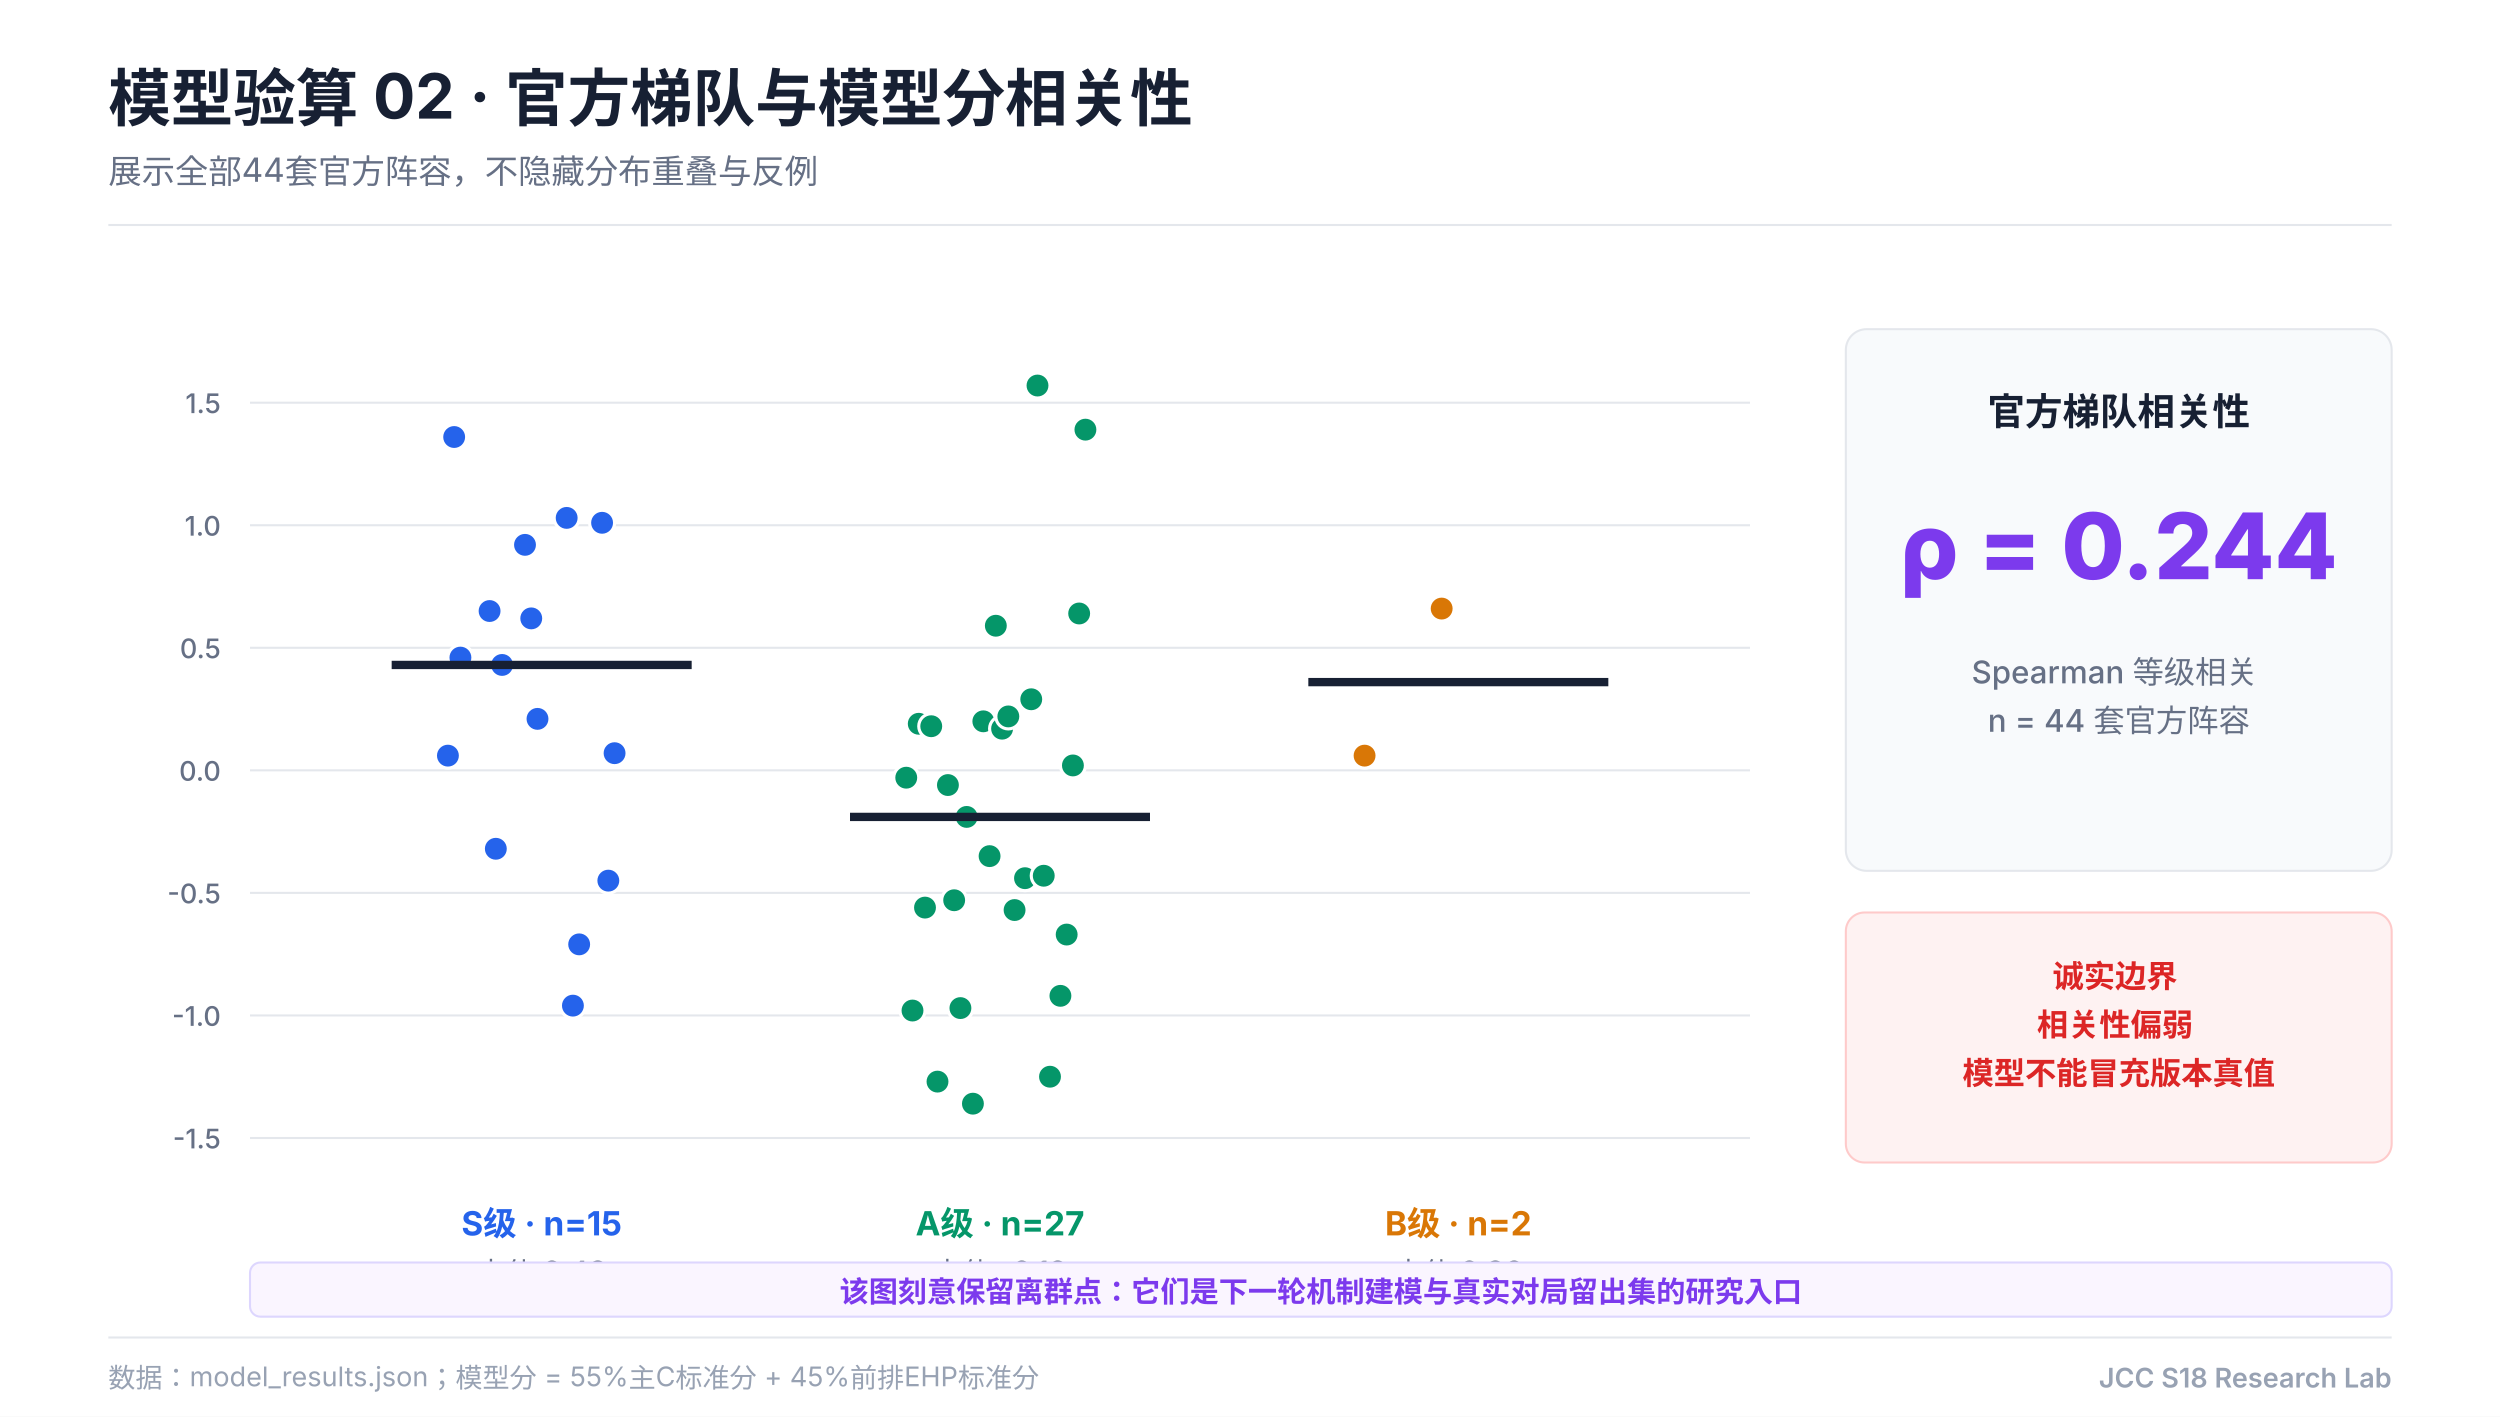
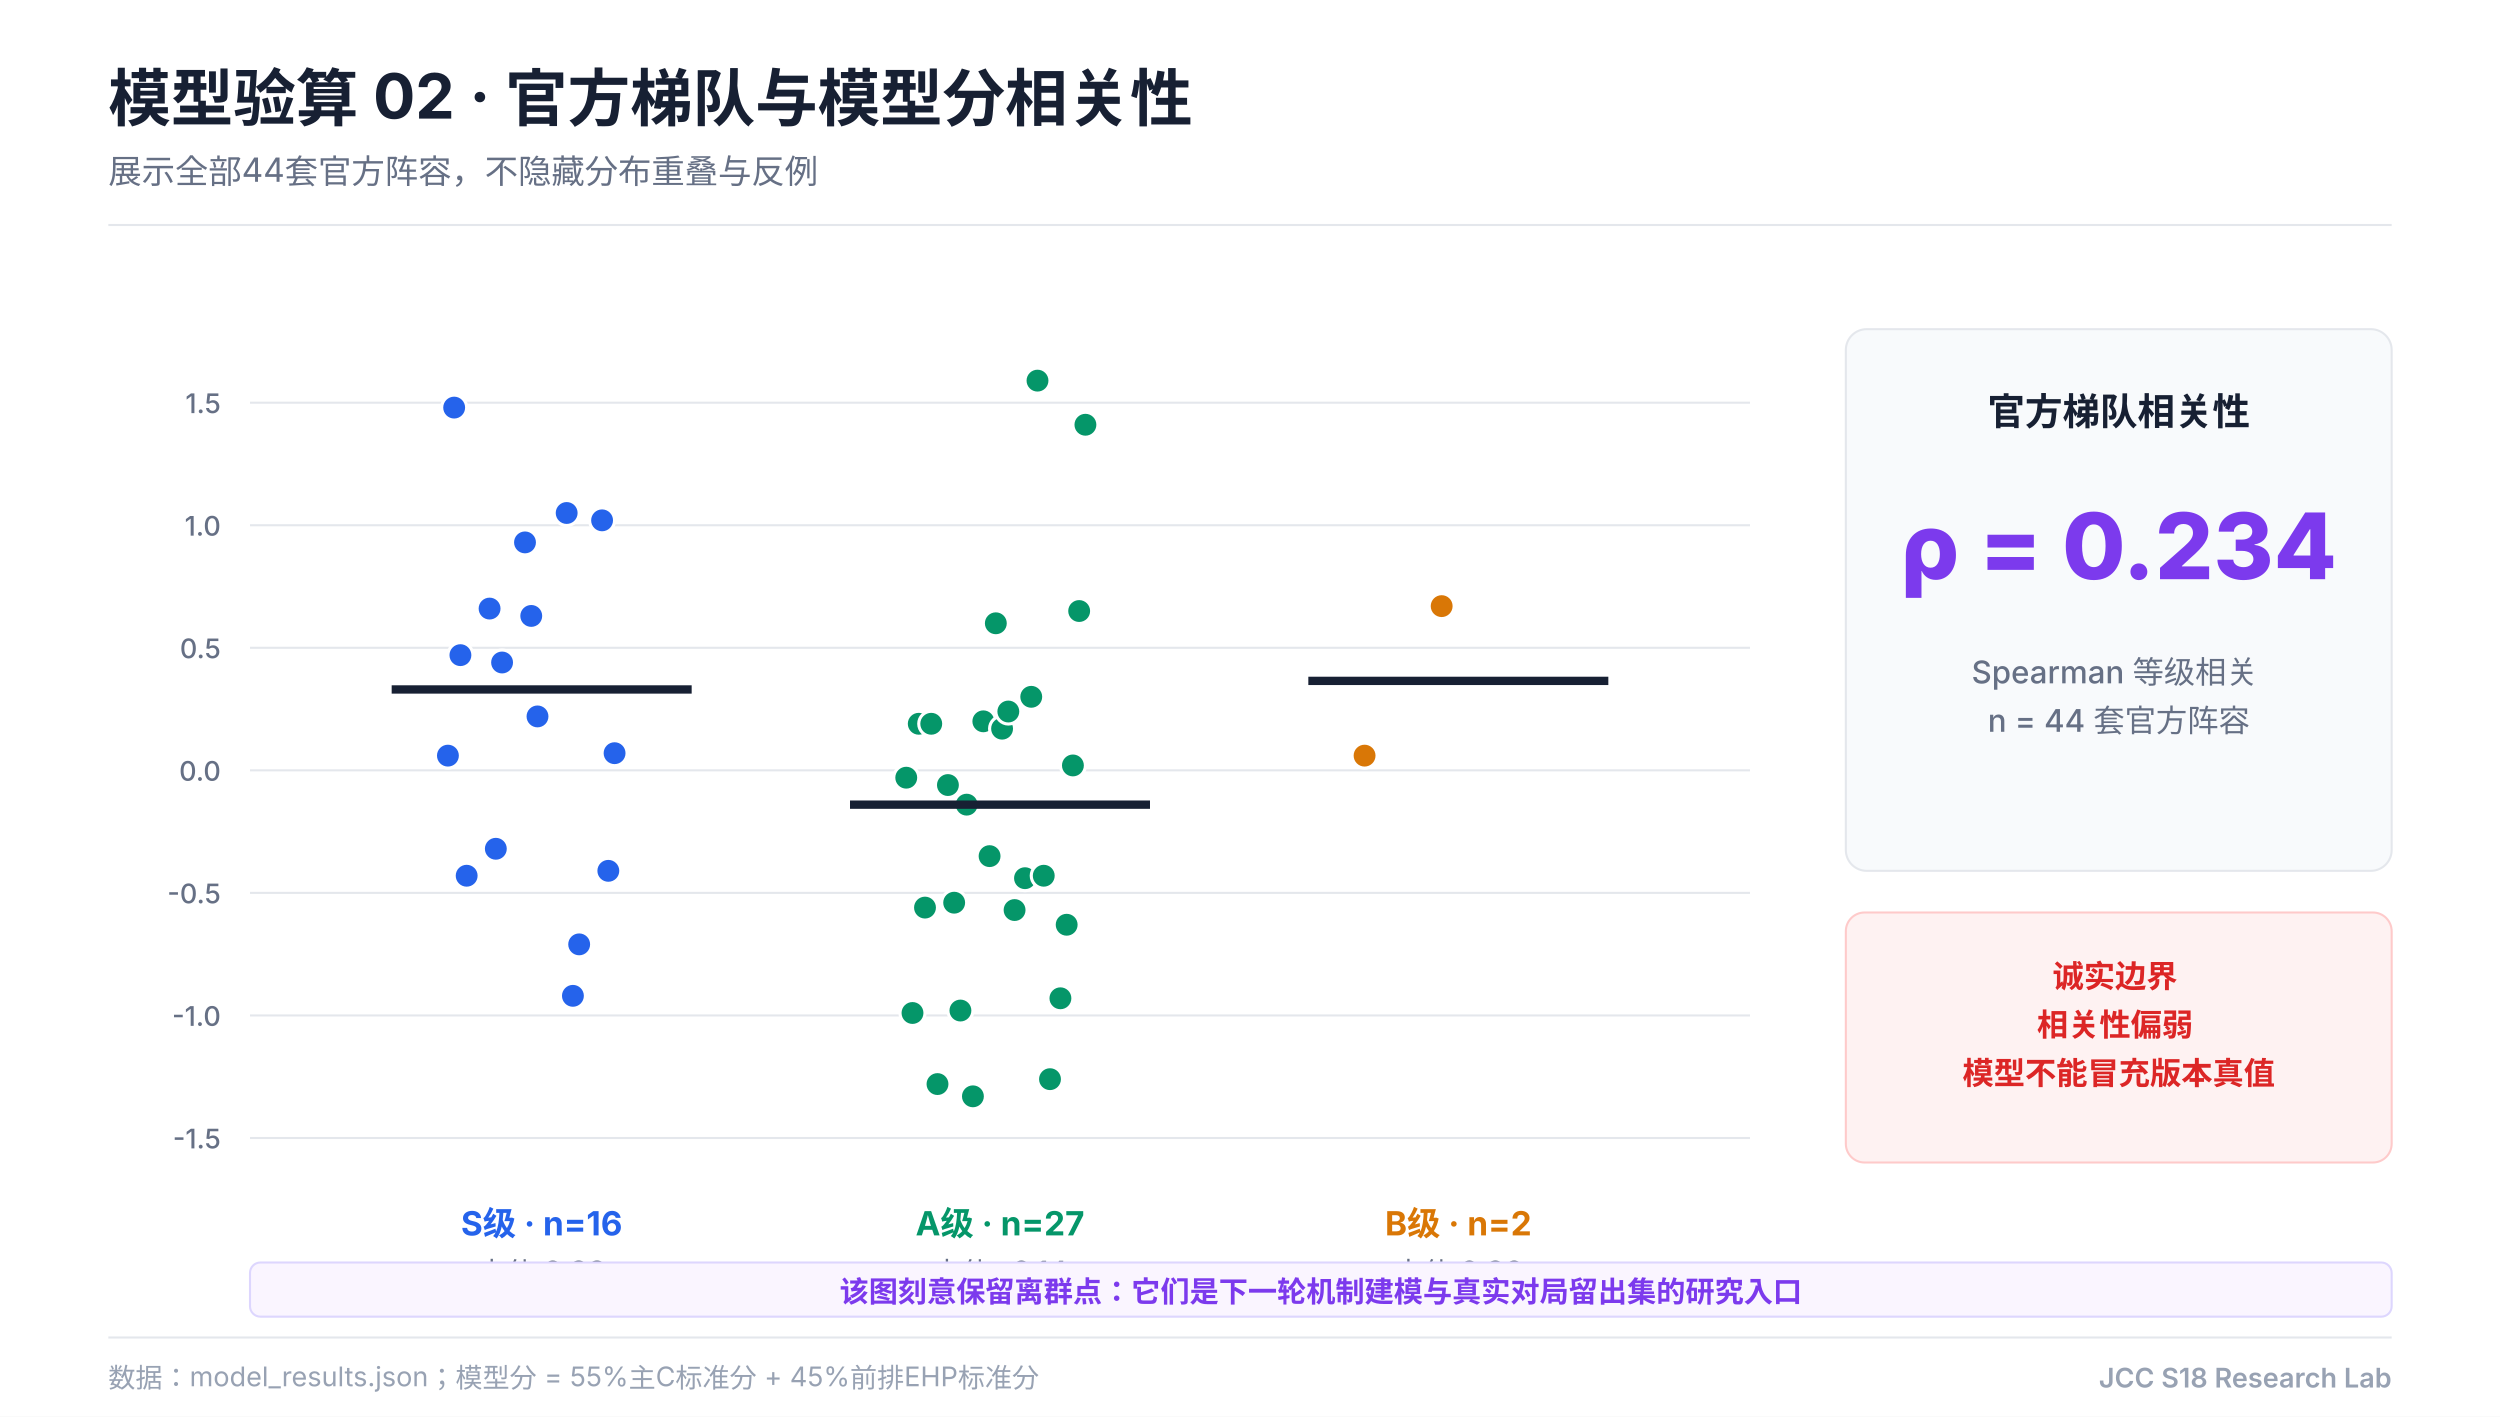
<svg xmlns="http://www.w3.org/2000/svg" width="1200" height="680" viewBox="0 0 1200 680" role="img" aria-label="模型验算 02 · 官方梯队与模型分相关性">
  <rect width="1200" height="680" fill="#ffffff" />
  <style>text{font-family:Inter,-apple-system,BlinkMacSystemFont,"Segoe UI","PingFang SC","Microsoft YaHei",Arial,sans-serif;letter-spacing:0}</style>
  <text x="52" y="58" font-size="30" fill="#172033" font-weight="750" text-anchor="start">模型验算 02 · 官方梯队与模型分相关性</text>
  <text x="52" y="88" font-size="16" fill="#667085" font-weight="400" text-anchor="start">展示全部44套官方阵容，不隐藏分布重叠与反例</text>
  <line x1="52" y1="108" x2="1148" y2="108" stroke="#e4e7ec" stroke-width="1" />
  <line x1="120" y1="546.235" x2="840" y2="546.235" stroke="#e4e7ec" stroke-width="1" />
  <text x="106" y="551.235" font-size="13" fill="#667085" font-weight="500" text-anchor="end">-1.5</text>
  <line x1="120" y1="487.412" x2="840" y2="487.412" stroke="#e4e7ec" stroke-width="1" />
  <text x="106" y="492.412" font-size="13" fill="#667085" font-weight="500" text-anchor="end">-1.0</text>
  <line x1="120" y1="428.588" x2="840" y2="428.588" stroke="#e4e7ec" stroke-width="1" />
  <text x="106" y="433.588" font-size="13" fill="#667085" font-weight="500" text-anchor="end">-0.5</text>
  <line x1="120" y1="369.765" x2="840" y2="369.765" stroke="#e4e7ec" stroke-width="1" />
  <text x="106" y="374.765" font-size="13" fill="#667085" font-weight="500" text-anchor="end">0.0</text>
  <line x1="120" y1="310.941" x2="840" y2="310.941" stroke="#e4e7ec" stroke-width="1" />
  <text x="106" y="315.941" font-size="13" fill="#667085" font-weight="500" text-anchor="end">0.5</text>
  <line x1="120" y1="252.118" x2="840" y2="252.118" stroke="#e4e7ec" stroke-width="1" />
  <text x="106" y="257.118" font-size="13" fill="#667085" font-weight="500" text-anchor="end">1.0</text>
  <line x1="120" y1="193.294" x2="840" y2="193.294" stroke="#e4e7ec" stroke-width="1" />
  <text x="106" y="198.294" font-size="13" fill="#667085" font-weight="500" text-anchor="end">1.5</text>
  <circle cx="215" cy="362.706" r="6" fill="#2563eb" stroke="#fff" stroke-width="1.5" />
-   <circle cx="252" cy="261.529" r="6" fill="#2563eb" stroke="#fff" stroke-width="1.5" />
-   <circle cx="289" cy="250.941" r="6" fill="#2563eb" stroke="#fff" stroke-width="1.5" />
-   <circle cx="235" cy="293.294" r="6" fill="#2563eb" stroke="#fff" stroke-width="1.5" />
-   <circle cx="272" cy="248.588" r="6" fill="#2563eb" stroke="#fff" stroke-width="1.5" />
-   <circle cx="218" cy="209.765" r="6" fill="#2563eb" stroke="#fff" stroke-width="1.5" />
-   <circle cx="255" cy="296.824" r="6" fill="#2563eb" stroke="#fff" stroke-width="1.5" />
-   <circle cx="292" cy="422.706" r="6" fill="#2563eb" stroke="#fff" stroke-width="1.5" />
+   <circle cx="252" cy="260.353" r="6" fill="#2563eb" stroke="#fff" stroke-width="1.5" />
+   <circle cx="289" cy="249.765" r="6" fill="#2563eb" stroke="#fff" stroke-width="1.5" />
+   <circle cx="235" cy="292.118" r="6" fill="#2563eb" stroke="#fff" stroke-width="1.5" />
+   <circle cx="272" cy="246.235" r="6" fill="#2563eb" stroke="#fff" stroke-width="1.5" />
+   <circle cx="218" cy="195.647" r="6" fill="#2563eb" stroke="#fff" stroke-width="1.5" />
+   <circle cx="255" cy="295.647" r="6" fill="#2563eb" stroke="#fff" stroke-width="1.5" />
+   <circle cx="292" cy="418" r="6" fill="#2563eb" stroke="#fff" stroke-width="1.5" />
  <circle cx="238" cy="407.412" r="6" fill="#2563eb" stroke="#fff" stroke-width="1.5" />
-   <circle cx="275" cy="482.706" r="6" fill="#2563eb" stroke="#fff" stroke-width="1.5" />
-   <circle cx="221" cy="315.647" r="6" fill="#2563eb" stroke="#fff" stroke-width="1.5" />
-   <circle cx="258" cy="345.059" r="6" fill="#2563eb" stroke="#fff" stroke-width="1.5" />
+   <circle cx="275" cy="478" r="6" fill="#2563eb" stroke="#fff" stroke-width="1.5" />
+   <circle cx="221" cy="314.471" r="6" fill="#2563eb" stroke="#fff" stroke-width="1.5" />
+   <circle cx="258" cy="343.882" r="6" fill="#2563eb" stroke="#fff" stroke-width="1.5" />
  <circle cx="295" cy="361.529" r="6" fill="#2563eb" stroke="#fff" stroke-width="1.5" />
-   <circle cx="241" cy="319.176" r="6" fill="#2563eb" stroke="#fff" stroke-width="1.5" />
+   <circle cx="241" cy="318" r="6" fill="#2563eb" stroke="#fff" stroke-width="1.5" />
  <circle cx="278" cy="453.294" r="6" fill="#2563eb" stroke="#fff" stroke-width="1.5" />
-   <line x1="188" y1="319.176" x2="332" y2="319.176" stroke="#172033" stroke-width="4" />
-   <text x="260" y="593" font-size="16" fill="#2563eb" font-weight="700" text-anchor="middle">S级 · n=15</text>
-   <text x="260" y="616" font-size="14" fill="#667085" font-weight="500" text-anchor="middle">中位 0.43</text>
+   <circle cx="224" cy="420.353" r="6" fill="#2563eb" stroke="#fff" stroke-width="1.5" />
+   <line x1="188" y1="330.941" x2="332" y2="330.941" stroke="#172033" stroke-width="4" />
+   <text x="260" y="593" font-size="16" fill="#2563eb" font-weight="700" text-anchor="middle">S级 · n=16</text>
+   <text x="260" y="616" font-size="14" fill="#667085" font-weight="500" text-anchor="middle">中位 0.33</text>
  <circle cx="435" cy="373.294" r="6" fill="#059669" stroke="#fff" stroke-width="1.5" />
  <circle cx="472" cy="346.235" r="6" fill="#059669" stroke="#fff" stroke-width="1.5" />
-   <circle cx="509" cy="478" r="6" fill="#059669" stroke="#fff" stroke-width="1.5" />
+   <circle cx="509" cy="479.176" r="6" fill="#059669" stroke="#fff" stroke-width="1.5" />
  <circle cx="455" cy="376.824" r="6" fill="#059669" stroke="#fff" stroke-width="1.5" />
  <circle cx="492" cy="421.529" r="6" fill="#059669" stroke="#fff" stroke-width="1.5" />
-   <circle cx="438" cy="485.059" r="6" fill="#059669" stroke="#fff" stroke-width="1.5" />
+   <circle cx="438" cy="486.235" r="6" fill="#059669" stroke="#fff" stroke-width="1.5" />
  <circle cx="475" cy="410.941" r="6" fill="#059669" stroke="#fff" stroke-width="1.5" />
-   <circle cx="512" cy="448.588" r="6" fill="#059669" stroke="#fff" stroke-width="1.5" />
-   <circle cx="458" cy="432.118" r="6" fill="#059669" stroke="#fff" stroke-width="1.5" />
-   <circle cx="495" cy="335.647" r="6" fill="#059669" stroke="#fff" stroke-width="1.5" />
+   <circle cx="512" cy="443.882" r="6" fill="#059669" stroke="#fff" stroke-width="1.5" />
+   <circle cx="458" cy="433.294" r="6" fill="#059669" stroke="#fff" stroke-width="1.5" />
+   <circle cx="495" cy="334.471" r="6" fill="#059669" stroke="#fff" stroke-width="1.5" />
  <circle cx="441" cy="347.412" r="6" fill="#059669" stroke="#fff" stroke-width="1.5" />
-   <circle cx="478" cy="300.353" r="6" fill="#059669" stroke="#fff" stroke-width="1.5" />
+   <circle cx="478" cy="299.176" r="6" fill="#059669" stroke="#fff" stroke-width="1.5" />
  <circle cx="515" cy="367.412" r="6" fill="#059669" stroke="#fff" stroke-width="1.5" />
-   <circle cx="461" cy="483.882" r="6" fill="#059669" stroke="#fff" stroke-width="1.5" />
-   <circle cx="498" cy="185.059" r="6" fill="#059669" stroke="#fff" stroke-width="1.5" />
+   <circle cx="461" cy="485.059" r="6" fill="#059669" stroke="#fff" stroke-width="1.5" />
+   <circle cx="498" cy="182.706" r="6" fill="#059669" stroke="#fff" stroke-width="1.5" />
  <circle cx="444" cy="435.647" r="6" fill="#059669" stroke="#fff" stroke-width="1.5" />
  <circle cx="481" cy="349.765" r="6" fill="#059669" stroke="#fff" stroke-width="1.5" />
-   <circle cx="518" cy="294.471" r="6" fill="#059669" stroke="#fff" stroke-width="1.5" />
-   <circle cx="464" cy="392.118" r="6" fill="#059669" stroke="#fff" stroke-width="1.5" />
+   <circle cx="518" cy="293.294" r="6" fill="#059669" stroke="#fff" stroke-width="1.5" />
+   <circle cx="464" cy="386.235" r="6" fill="#059669" stroke="#fff" stroke-width="1.5" />
  <circle cx="501" cy="420.353" r="6" fill="#059669" stroke="#fff" stroke-width="1.5" />
-   <circle cx="447" cy="348.588" r="6" fill="#059669" stroke="#fff" stroke-width="1.5" />
-   <circle cx="484" cy="343.882" r="6" fill="#059669" stroke="#fff" stroke-width="1.5" />
-   <circle cx="521" cy="206.235" r="6" fill="#059669" stroke="#fff" stroke-width="1.5" />
-   <circle cx="467" cy="529.765" r="6" fill="#059669" stroke="#fff" stroke-width="1.5" />
-   <circle cx="504" cy="516.824" r="6" fill="#059669" stroke="#fff" stroke-width="1.5" />
-   <circle cx="450" cy="519.176" r="6" fill="#059669" stroke="#fff" stroke-width="1.5" />
+   <circle cx="447" cy="347.412" r="6" fill="#059669" stroke="#fff" stroke-width="1.5" />
+   <circle cx="484" cy="341.529" r="6" fill="#059669" stroke="#fff" stroke-width="1.5" />
+   <circle cx="521" cy="203.882" r="6" fill="#059669" stroke="#fff" stroke-width="1.5" />
+   <circle cx="467" cy="526.235" r="6" fill="#059669" stroke="#fff" stroke-width="1.5" />
+   <circle cx="504" cy="518" r="6" fill="#059669" stroke="#fff" stroke-width="1.5" />
+   <circle cx="450" cy="520.353" r="6" fill="#059669" stroke="#fff" stroke-width="1.5" />
  <circle cx="487" cy="436.824" r="6" fill="#059669" stroke="#fff" stroke-width="1.5" />
-   <line x1="408" y1="392.118" x2="552" y2="392.118" stroke="#172033" stroke-width="4" />
+   <line x1="408" y1="386.235" x2="552" y2="386.235" stroke="#172033" stroke-width="4" />
  <text x="480" y="593" font-size="16" fill="#059669" font-weight="700" text-anchor="middle">A级 · n=27</text>
-   <text x="480" y="616" font-size="14" fill="#667085" font-weight="500" text-anchor="middle">中位 -0.19</text>
+   <text x="480" y="616" font-size="14" fill="#667085" font-weight="500" text-anchor="middle">中位 -0.14</text>
  <circle cx="655" cy="362.706" r="6" fill="#d97706" stroke="#fff" stroke-width="1.5" />
-   <circle cx="692" cy="292.118" r="6" fill="#d97706" stroke="#fff" stroke-width="1.5" />
-   <line x1="628" y1="327.412" x2="772" y2="327.412" stroke="#172033" stroke-width="4" />
+   <circle cx="692" cy="290.941" r="6" fill="#d97706" stroke="#fff" stroke-width="1.5" />
+   <line x1="628" y1="326.824" x2="772" y2="326.824" stroke="#172033" stroke-width="4" />
  <text x="700" y="593" font-size="16" fill="#d97706" font-weight="700" text-anchor="middle">B级 · n=2</text>
  <text x="700" y="616" font-size="14" fill="#667085" font-weight="500" text-anchor="middle">中位 0.36</text>
  <rect x="886" y="158" width="262" height="260" rx="10" fill="#f8fafc" stroke="#e4e7ec" stroke-width="1" />
  <text x="1017" y="204" font-size="18" fill="#172033" font-weight="700" text-anchor="middle">官方梯队相关性</text>
-   <text x="1017" y="278" font-size="44" fill="#7c3aed" font-weight="800" text-anchor="middle">ρ = 0.244</text>
+   <text x="1017" y="278" font-size="44" fill="#7c3aed" font-weight="800" text-anchor="middle">ρ = 0.234</text>
  <text x="1017" y="328" font-size="15" fill="#667085" font-weight="500" text-anchor="middle">
    <tspan x="1017" dy="0">Spearman 等级相关</tspan>
    <tspan x="1017" dy="23.25">n = 44 套官方阵容</tspan>
  </text>
  <rect x="886" y="438" width="262" height="120" rx="9" fill="#fef2f2" stroke="#fecaca" stroke-width="1" />
  <text x="1017" y="474" font-size="15" fill="#dc2626" font-weight="650" text-anchor="middle">
    <tspan x="1017" dy="0">诚实边界</tspan>
    <tspan x="1017" dy="23.25">相关性偏弱</tspan>
    <tspan x="1017" dy="23.25">模型不能冒充版本真值</tspan>
  </text>
  <rect x="120" y="606" width="1028" height="26" rx="5" fill="#faf5ff" stroke="#ddd6fe" stroke-width="1" />
  <text x="634" y="625" font-size="14" fill="#7c3aed" font-weight="650" text-anchor="middle">该图刻意保留离群点：它们是下一轮机制建模与真实对局留出集的研究入口</text>
  <line x1="52" y1="642" x2="1148" y2="642" stroke="#e4e7ec" stroke-width="1" />
  <text x="52" y="666" font-size="13" fill="#98a2b3" font-weight="400" text-anchor="start">数据：model_results.json；模型分 = 55%主C标准分 + 45%前排EHP标准分</text>
  <text x="1148" y="666" font-size="13" fill="#98a2b3" font-weight="600" text-anchor="end">JCC S18 Research Lab</text>
</svg>
